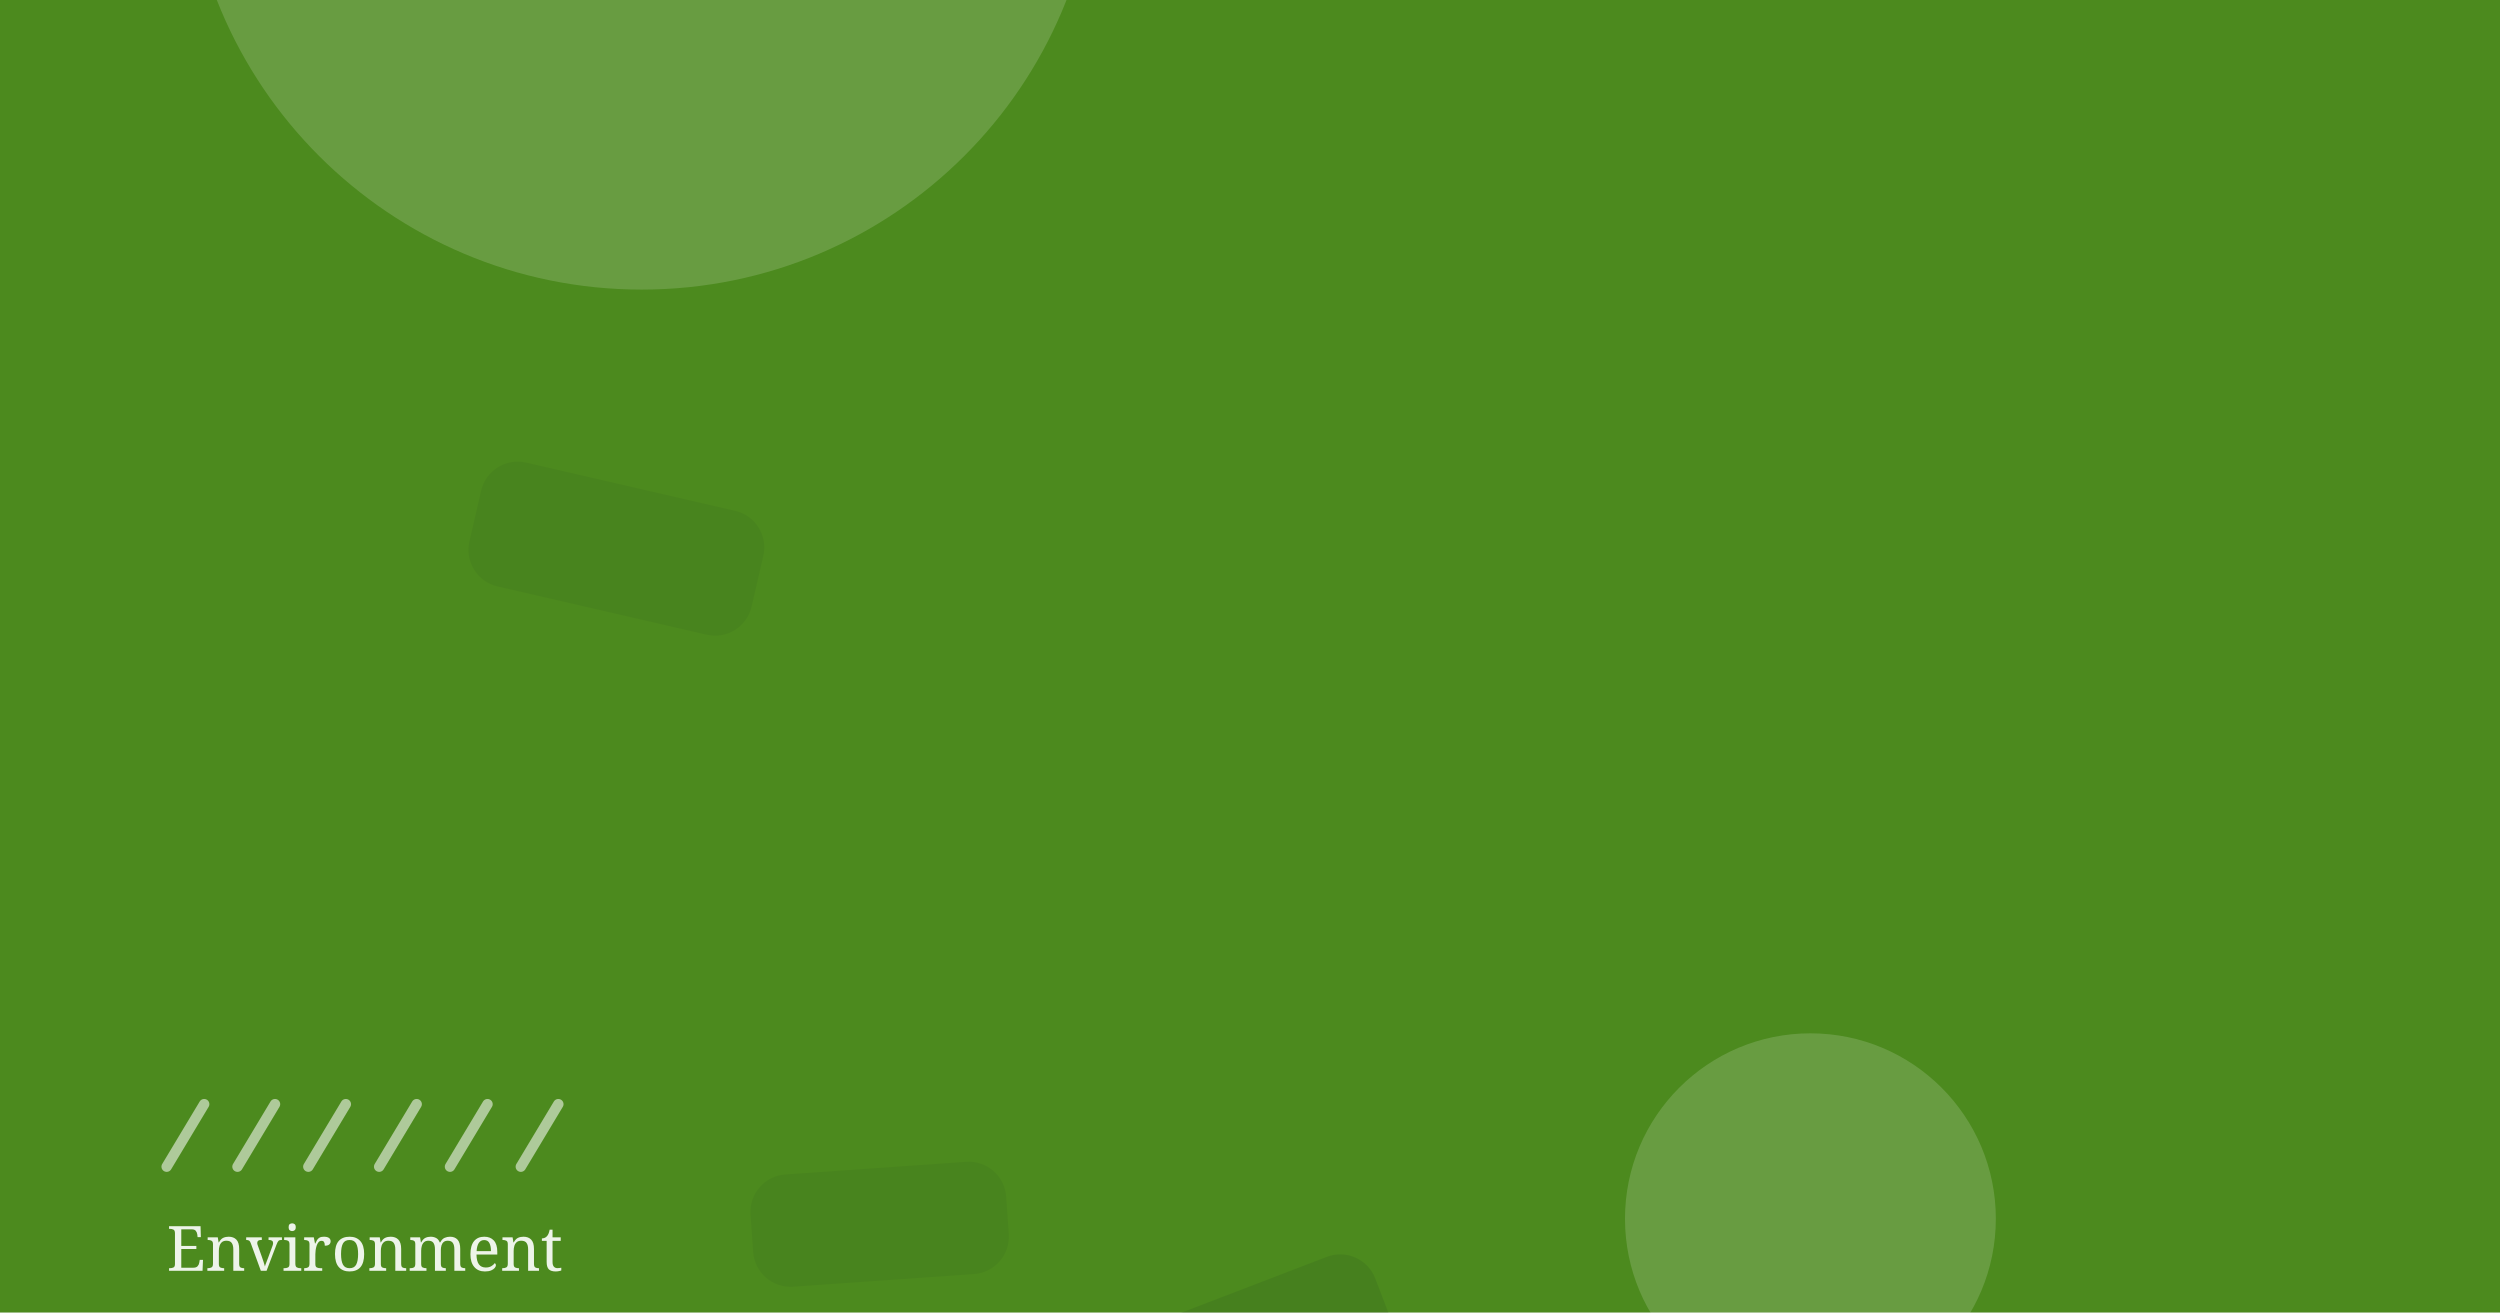
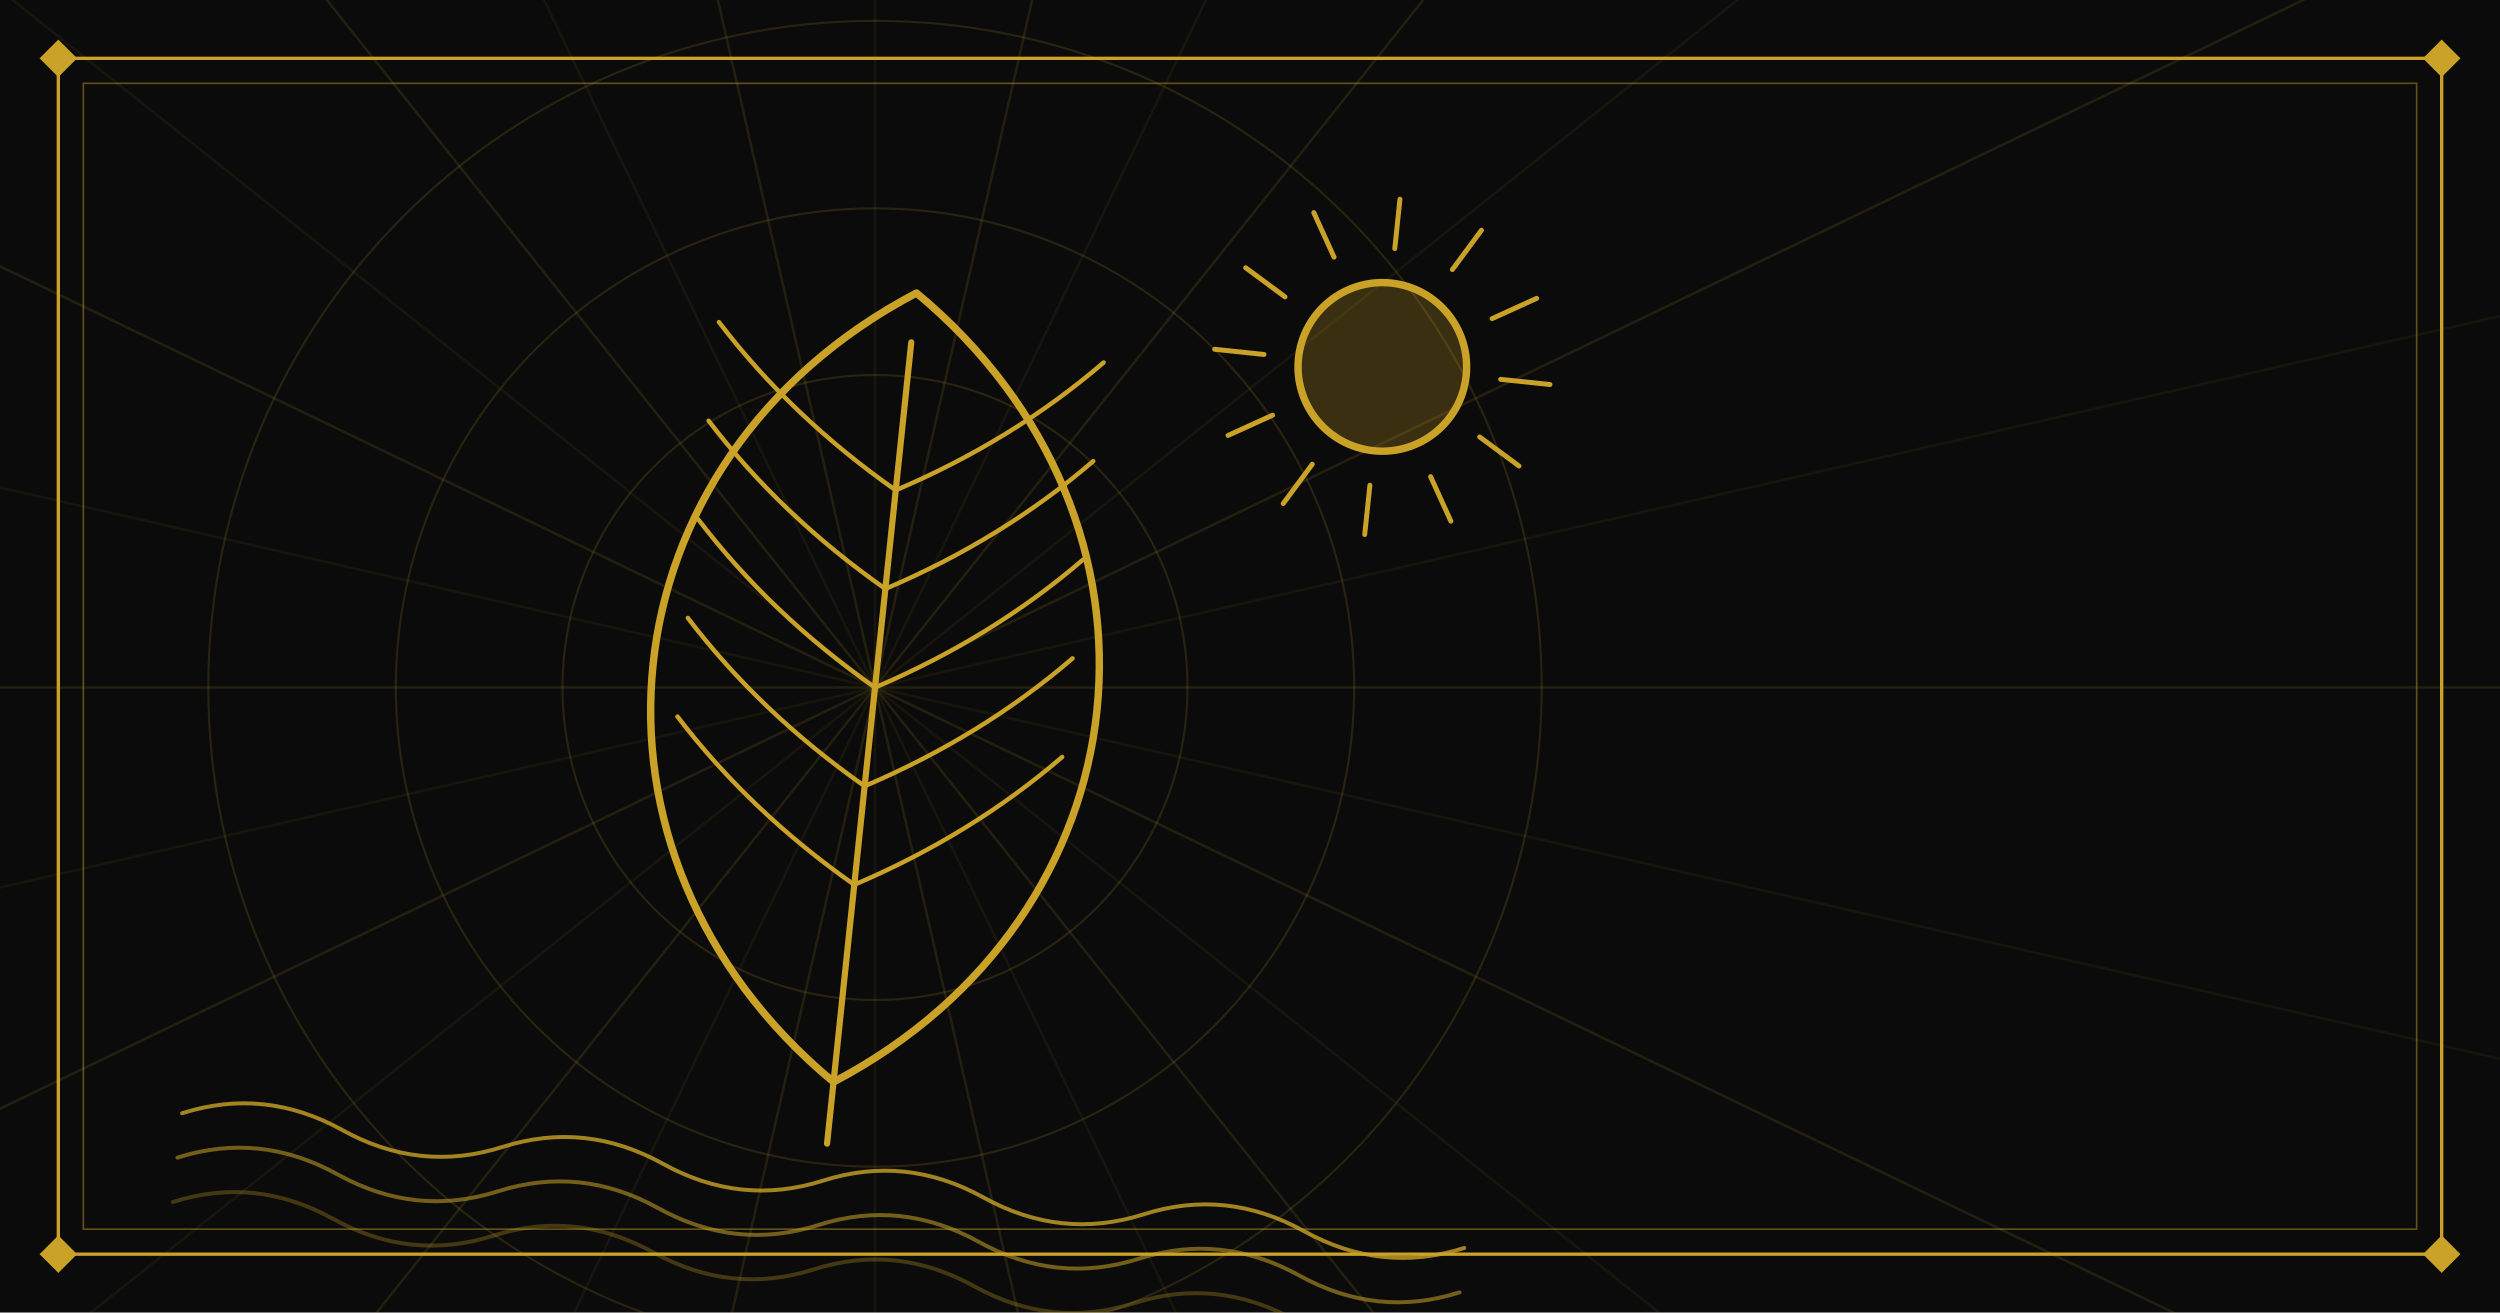
<svg xmlns="http://www.w3.org/2000/svg" viewBox="0 0 1200 630" width="1200" height="630">
-   <rect width="1200" height="630" fill="#4C8A1E" />
-   <rect x="469" y="670" width="267" height="117" rx="18" transform="rotate(25 469 670)" fill="#0b1020" fill-opacity="0.11" />
-   <rect x="-61" y="667" width="317" height="139" rx="18" transform="rotate(9 -61 667)" fill="#0b1020" fill-opacity="0.05" />
-   <rect x="359" y="565" width="123" height="54" rx="18" transform="rotate(-4 359 565)" fill="#0b1020" fill-opacity="0.05" />
-   <circle cx="308" cy="-80" r="219" fill="#ffffff" fill-opacity="0.16" />
-   <circle cx="869" cy="585" r="89" fill="#ffffff" fill-opacity="0.16" />
-   <rect x="424" y="685" width="246" height="108" rx="18" transform="rotate(-21 424 685)" fill="#0b1020" fill-opacity="0.08" />
-   <rect x="235" y="218" width="139" height="61" rx="18" transform="rotate(13 235 218)" fill="#0b1020" fill-opacity="0.05" />
-   <line x1="80" y1="560" x2="98" y2="530" stroke="#ffffff" stroke-opacity="0.55" stroke-width="5" stroke-linecap="round" />
-   <line x1="114" y1="560" x2="132" y2="530" stroke="#ffffff" stroke-opacity="0.55" stroke-width="5" stroke-linecap="round" />
-   <line x1="148" y1="560" x2="166" y2="530" stroke="#ffffff" stroke-opacity="0.55" stroke-width="5" stroke-linecap="round" />
-   <line x1="182" y1="560" x2="200" y2="530" stroke="#ffffff" stroke-opacity="0.55" stroke-width="5" stroke-linecap="round" />
-   <line x1="216" y1="560" x2="234" y2="530" stroke="#ffffff" stroke-opacity="0.55" stroke-width="5" stroke-linecap="round" />
-   <line x1="250" y1="560" x2="268" y2="530" stroke="#ffffff" stroke-opacity="0.55" stroke-width="5" stroke-linecap="round" />
-   <text x="80" y="610" font-family="Georgia, serif" font-size="30" fill="#ffffff" fill-opacity="0.9">Environment</text>
+   <rect width="1200" height="630" fill="#0B0B0B" />
+   <line x1="420" y1="330" x2="1820" y2="330" stroke="#C9A227" stroke-opacity="0.13" stroke-width="1.2" />
+   <line x1="420" y1="330" x2="1785" y2="642" stroke="#C9A227" stroke-opacity="0.07" stroke-width="1.2" />
+   <line x1="420" y1="330" x2="1681" y2="937" stroke="#C9A227" stroke-opacity="0.13" stroke-width="1.2" />
+   <line x1="420" y1="330" x2="1515" y2="1203" stroke="#C9A227" stroke-opacity="0.07" stroke-width="1.2" />
+   <line x1="420" y1="330" x2="1293" y2="1425" stroke="#C9A227" stroke-opacity="0.13" stroke-width="1.2" />
+   <line x1="420" y1="330" x2="1027" y2="1591" stroke="#C9A227" stroke-opacity="0.07" stroke-width="1.2" />
+   <line x1="420" y1="330" x2="732" y2="1695" stroke="#C9A227" stroke-opacity="0.13" stroke-width="1.2" />
+   <line x1="420" y1="330" x2="420" y2="1730" stroke="#C9A227" stroke-opacity="0.07" stroke-width="1.2" />
+   <line x1="420" y1="330" x2="108" y2="1695" stroke="#C9A227" stroke-opacity="0.13" stroke-width="1.2" />
+   <line x1="420" y1="330" x2="-187" y2="1591" stroke="#C9A227" stroke-opacity="0.07" stroke-width="1.2" />
+   <line x1="420" y1="330" x2="-453" y2="1425" stroke="#C9A227" stroke-opacity="0.13" stroke-width="1.2" />
+   <line x1="420" y1="330" x2="-675" y2="1203" stroke="#C9A227" stroke-opacity="0.07" stroke-width="1.2" />
+   <line x1="420" y1="330" x2="-841" y2="937" stroke="#C9A227" stroke-opacity="0.13" stroke-width="1.2" />
+   <line x1="420" y1="330" x2="-945" y2="642" stroke="#C9A227" stroke-opacity="0.07" stroke-width="1.2" />
+   <line x1="420" y1="330" x2="-980" y2="330" stroke="#C9A227" stroke-opacity="0.13" stroke-width="1.2" />
+   <line x1="420" y1="330" x2="-945" y2="18" stroke="#C9A227" stroke-opacity="0.07" stroke-width="1.2" />
+   <line x1="420" y1="330" x2="-841" y2="-277" stroke="#C9A227" stroke-opacity="0.13" stroke-width="1.2" />
+   <line x1="420" y1="330" x2="-675" y2="-543" stroke="#C9A227" stroke-opacity="0.07" stroke-width="1.2" />
+   <line x1="420" y1="330" x2="-453" y2="-765" stroke="#C9A227" stroke-opacity="0.13" stroke-width="1.2" />
+   <line x1="420" y1="330" x2="-187" y2="-931" stroke="#C9A227" stroke-opacity="0.07" stroke-width="1.2" />
+   <line x1="420" y1="330" x2="108" y2="-1035" stroke="#C9A227" stroke-opacity="0.13" stroke-width="1.2" />
+   <line x1="420" y1="330" x2="420" y2="-1070" stroke="#C9A227" stroke-opacity="0.07" stroke-width="1.2" />
+   <line x1="420" y1="330" x2="732" y2="-1035" stroke="#C9A227" stroke-opacity="0.13" stroke-width="1.2" />
+   <line x1="420" y1="330" x2="1027" y2="-931" stroke="#C9A227" stroke-opacity="0.07" stroke-width="1.2" />
+   <line x1="420" y1="330" x2="1293" y2="-765" stroke="#C9A227" stroke-opacity="0.13" stroke-width="1.2" />
+   <line x1="420" y1="330" x2="1515" y2="-543" stroke="#C9A227" stroke-opacity="0.07" stroke-width="1.2" />
+   <line x1="420" y1="330" x2="1681" y2="-277" stroke="#C9A227" stroke-opacity="0.13" stroke-width="1.2" />
+   <line x1="420" y1="330" x2="1785" y2="18" stroke="#C9A227" stroke-opacity="0.07" stroke-width="1.2" />
+   <circle cx="420" cy="330" r="150" fill="none" stroke="#C9A227" stroke-opacity="0.16" stroke-width="1" />
+   <circle cx="420" cy="330" r="230" fill="none" stroke="#C9A227" stroke-opacity="0.16" stroke-width="1" />
+   <circle cx="420" cy="330" r="320" fill="none" stroke="#C9A227" stroke-opacity="0.16" stroke-width="1" />
+   <rect x="28" y="28" width="1144" height="574" fill="none" stroke="#C9A227" stroke-width="1.6" />
+   <rect x="40" y="40" width="1120" height="550" fill="none" stroke="#C9A227" stroke-opacity="0.45" stroke-width="0.8" />
+   <path d="M28 19 L37 28 L28 37 L19 28 Z" fill="#C9A227" />
+   <path d="M1172 19 L1181 28 L1172 37 L1163 28 Z" fill="#C9A227" />
+   <path d="M28 593 L37 602 L28 611 L19 602 Z" fill="#C9A227" />
+   <path d="M1172 593 L1181 602 L1172 611 L1163 602 Z" fill="#C9A227" />
+   <g transform="translate(420 330) rotate(6) scale(1.19)" fill="none" stroke="#C9A227" stroke-width="3" stroke-linecap="round" stroke-linejoin="round">
+     <path d="M0 -160 C120 -80 120 80 0 160 C-120 80 -120 -80 0 -160 Z" />
+     <line x1="0" y1="-140" x2="0" y2="185" stroke-width="2.5" />
+     <path d="M0 -80 Q -45 -105 -78 -140" stroke-width="1.8" />
+     <path d="M0 -80 Q 45 -105 78 -140" stroke-width="1.8" />
+     <path d="M0 -40 Q -45 -65 -78 -100" stroke-width="1.8" />
+     <path d="M0 -40 Q 45 -65 78 -100" stroke-width="1.8" />
+     <path d="M0 0 Q -45 -25 -78 -60" stroke-width="1.8" />
+     <path d="M0 0 Q 45 -25 78 -60" stroke-width="1.8" />
+     <path d="M0 40 Q -45 15 -78 -20" stroke-width="1.8" />
+     <path d="M0 40 Q 45 15 78 -20" stroke-width="1.8" />
+     <path d="M0 80 Q -45 55 -78 20" stroke-width="1.8" />
+     <path d="M0 80 Q 45 55 78 20" stroke-width="1.8" />
+     <circle cx="190" cy="-150" r="34" fill="#C9A227" fill-opacity="0.25" />
+     <line x1="238" y1="-150" x2="258" y2="-150" stroke-width="2" />
+     <line x1="232" y1="-126" x2="249" y2="-116" stroke-width="2" />
+     <line x1="214" y1="-108" x2="224" y2="-91" stroke-width="2" />
+     <line x1="190" y1="-102" x2="190" y2="-82" stroke-width="2" />
+     <line x1="166" y1="-108" x2="156" y2="-91" stroke-width="2" />
+     <line x1="148" y1="-126" x2="131" y2="-116" stroke-width="2" />
+     <line x1="142" y1="-150" x2="122" y2="-150" stroke-width="2" />
+     <line x1="148" y1="-174" x2="131" y2="-184" stroke-width="2" />
+     <line x1="166" y1="-192" x2="156" y2="-209" stroke-width="2" />
+     <line x1="190" y1="-198" x2="190" y2="-218" stroke-width="2" />
+     <line x1="214" y1="-192" x2="224" y2="-209" stroke-width="2" />
+     <line x1="232" y1="-174" x2="249" y2="-184" stroke-width="2" />
+     <path d="M-260 200 q 32 -14 65 0 t 65 0 t 65 0 t 65 0 t 65 0 t 65 0 t 65 0 t 65 0" stroke-width="1.6" stroke-opacity="0.80" />
+     <path d="M-260 218 q 32 -14 65 0 t 65 0 t 65 0 t 65 0 t 65 0 t 65 0 t 65 0 t 65 0" stroke-width="1.6" stroke-opacity="0.55" />
+     <path d="M-260 236 q 32 -14 65 0 t 65 0 t 65 0 t 65 0 t 65 0 t 65 0 t 65 0 t 65 0" stroke-width="1.6" stroke-opacity="0.30" />
+   </g>
</svg>
